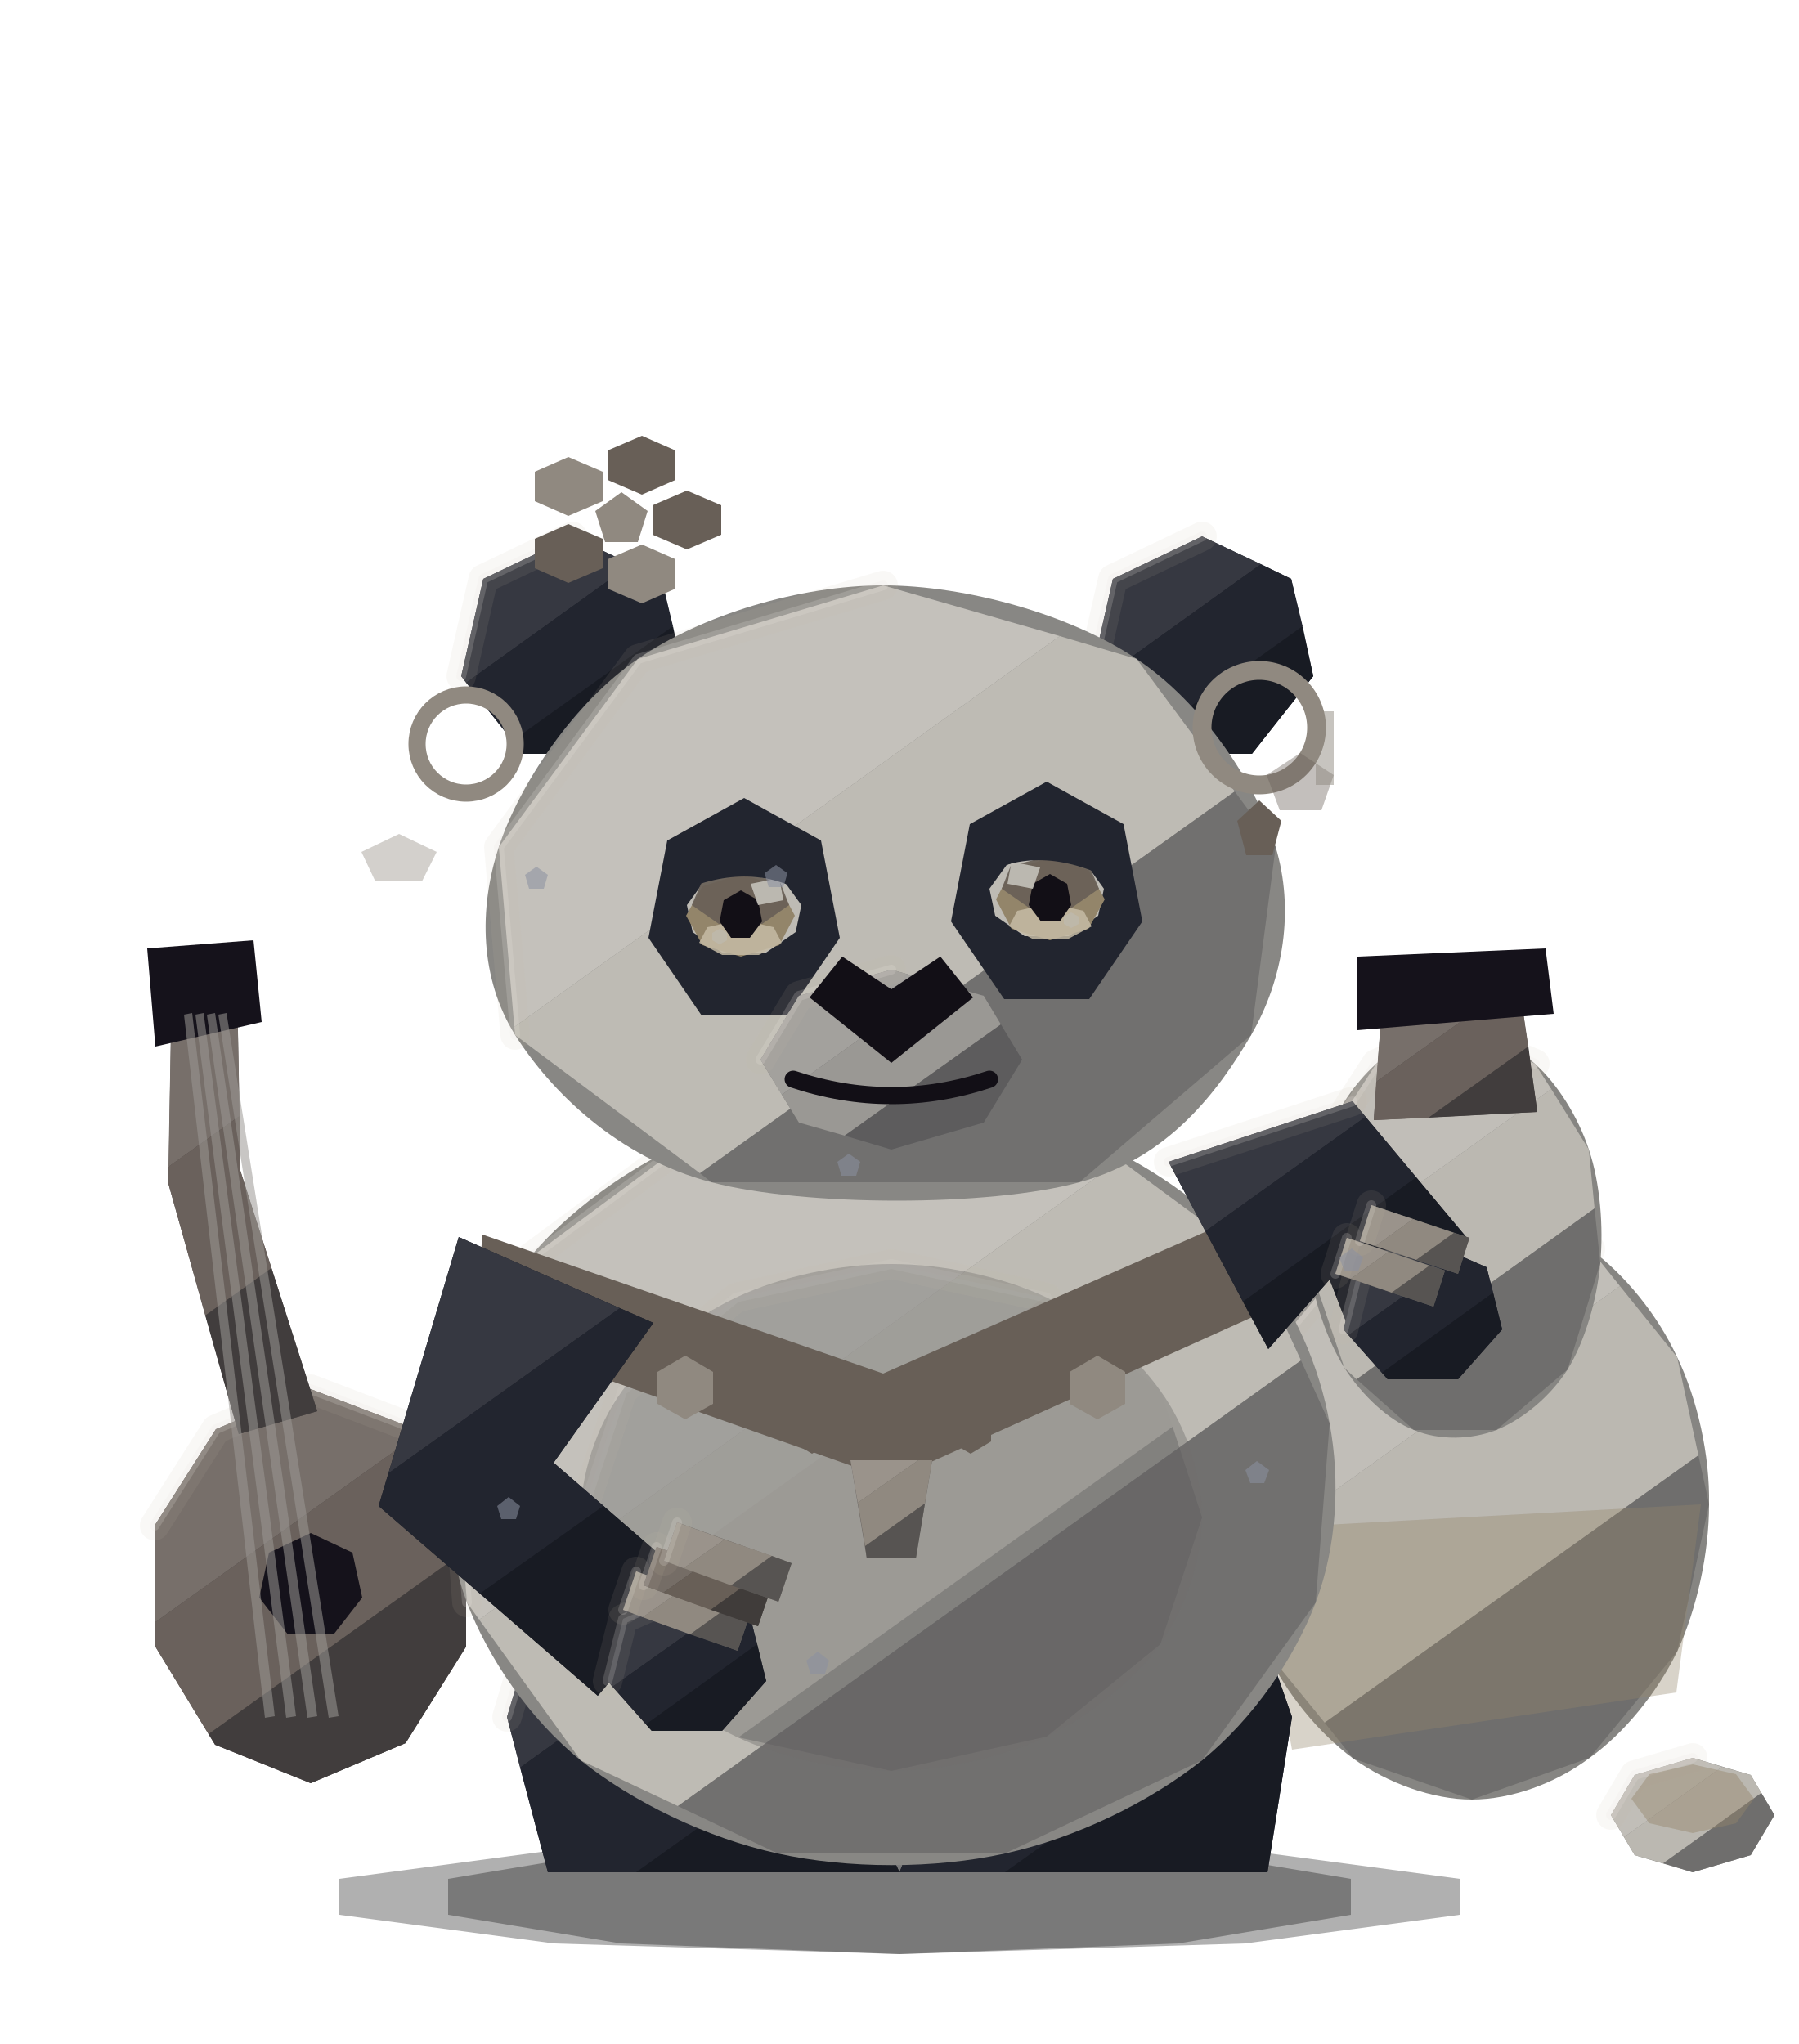
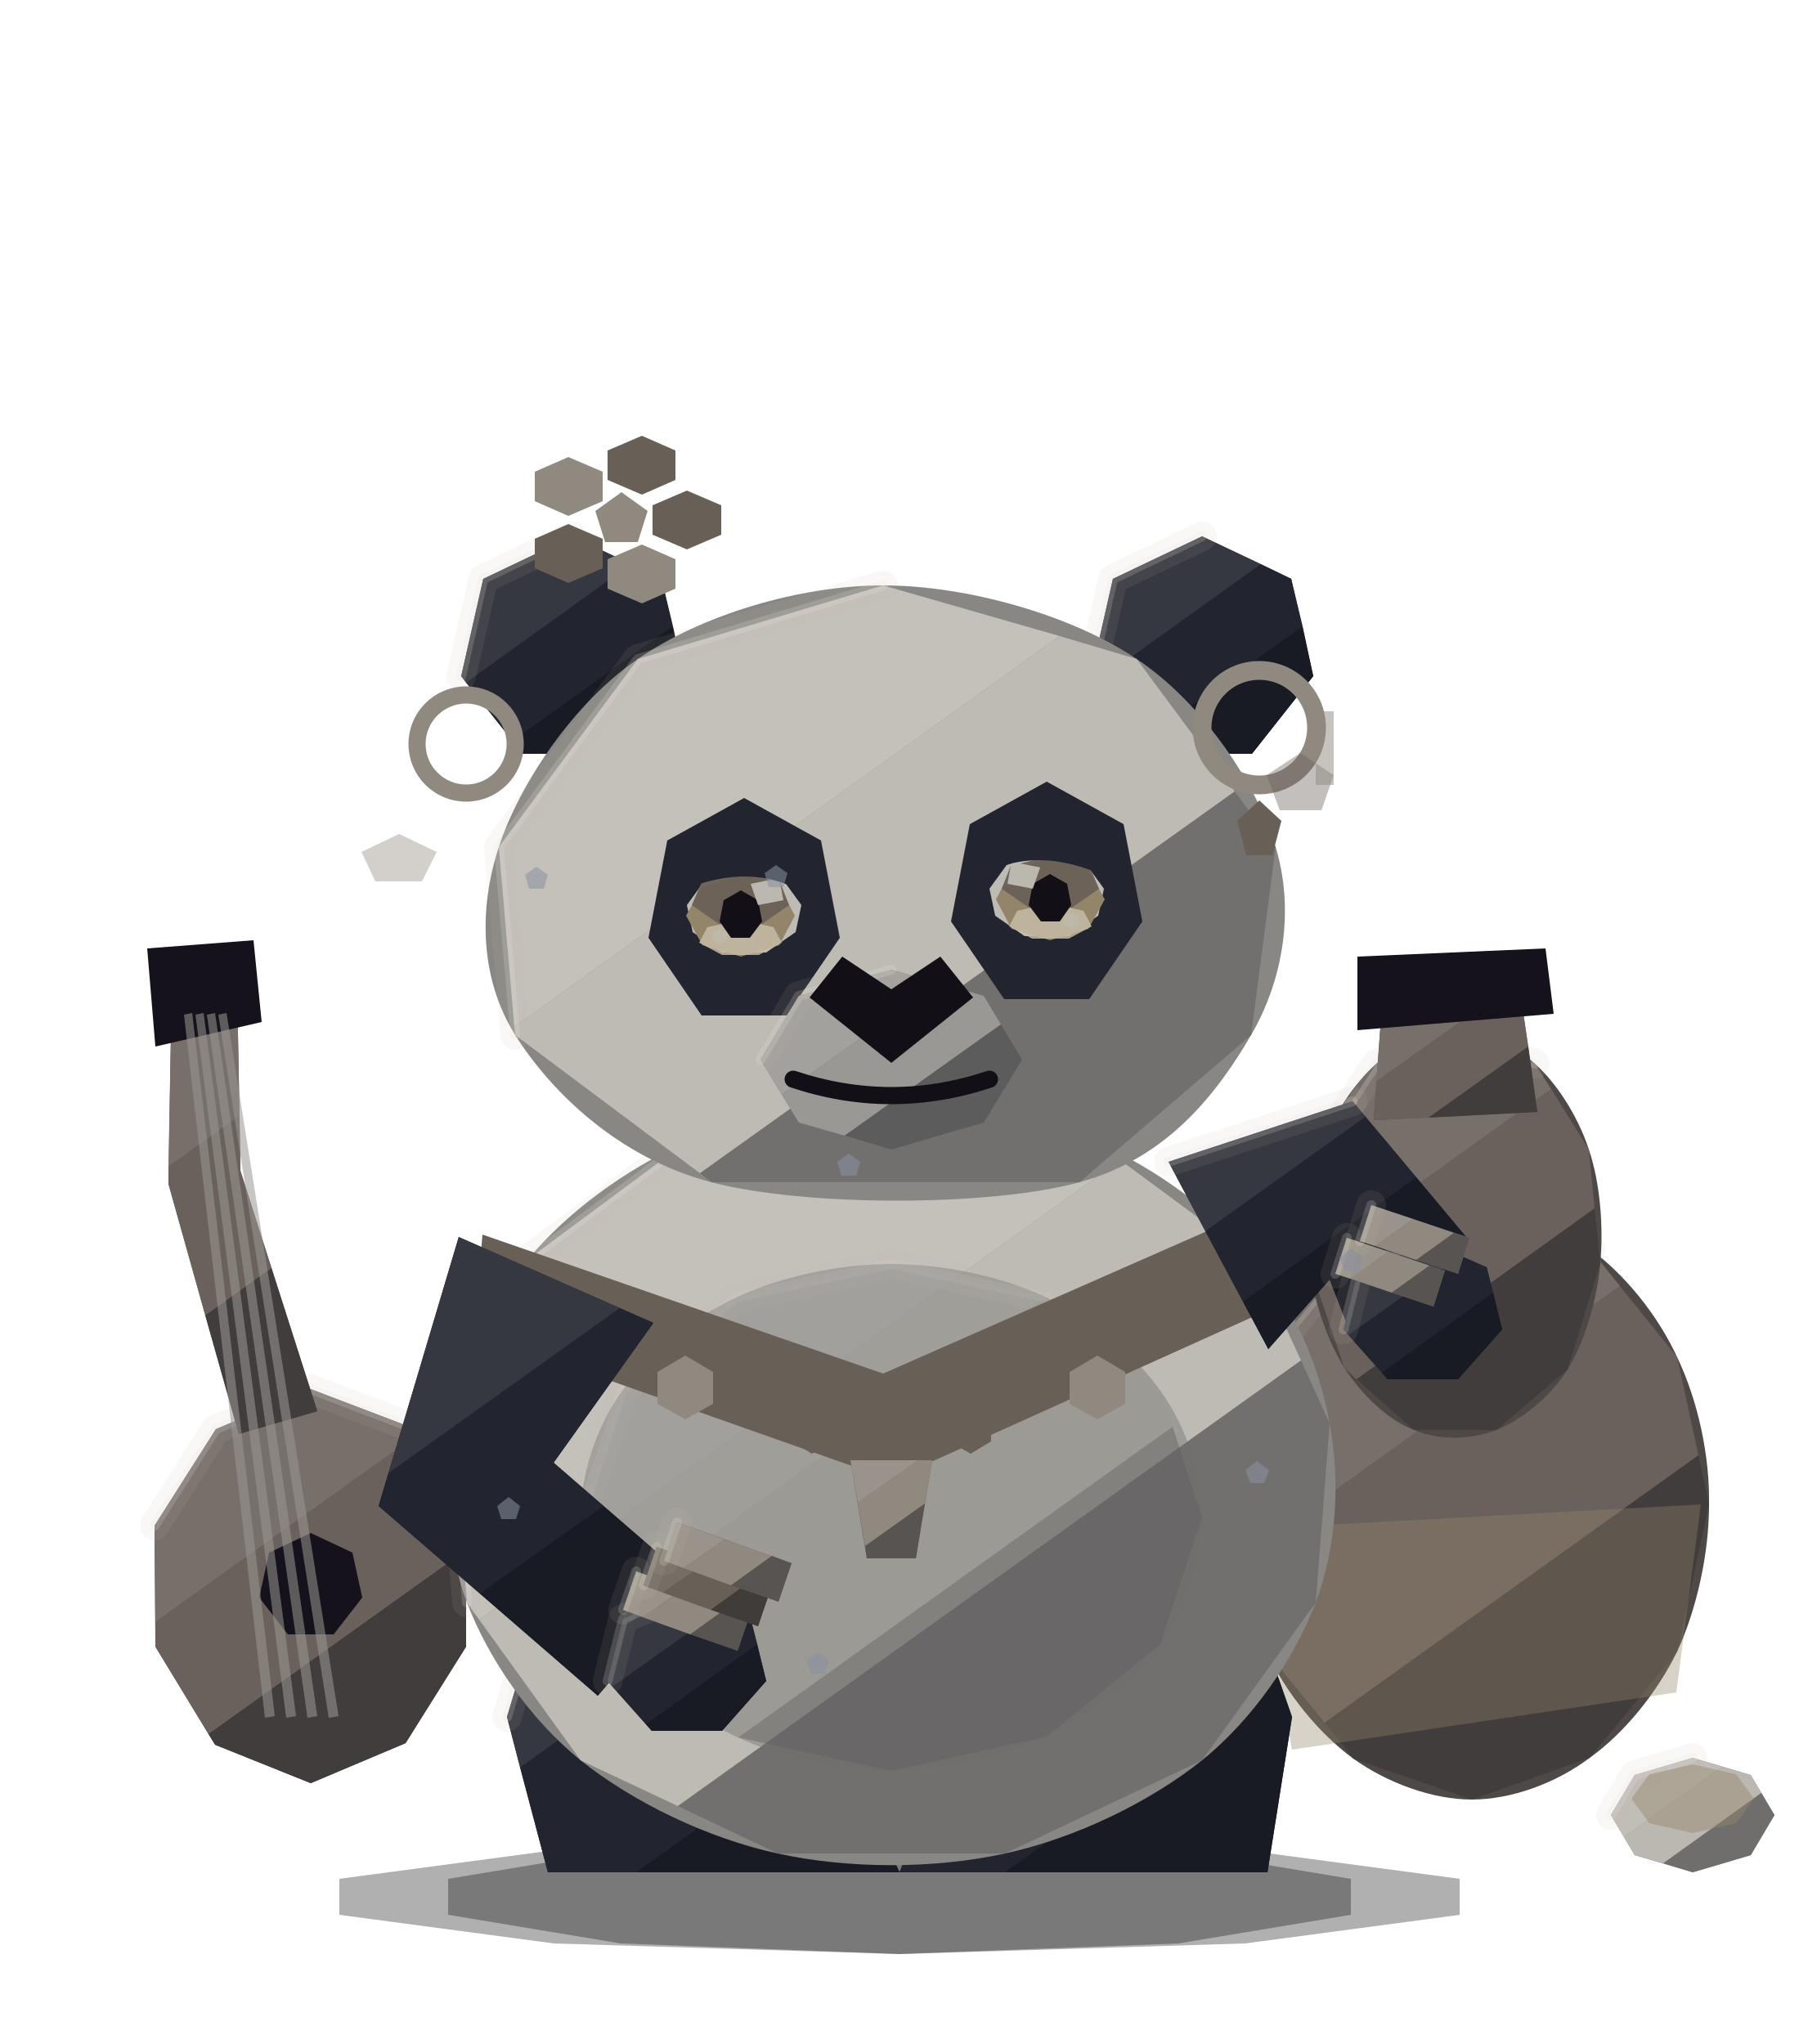
<svg xmlns="http://www.w3.org/2000/svg" viewBox="0 0 220 250" width="220" height="250" preserveAspectRatio="xMidYMid meet" role="img" aria-labelledby="title-faceted-panda-slipping-hi desc-faceted-panda-slipping-hi" data-creature="panda" data-surface="faceted" data-state="slipping" data-tier="1" data-detail="hi">
  <g id="ffpandaexport-faceted-panda-slipping-hi-back" data-creature="panda" data-group="back" data-surface="faceted">
    <path d="M110.0,225.0 L144.1,226.3 L165.2,229.8 L165.2,234.2 L144.1,237.7 L110.0,239.0 L75.9,237.7 L54.8,234.2 L54.8,229.8 L75.9,226.3 Z" fill="rgba(0,0,0,0.31)" opacity="1" />
    <path d="M38.0,169.9 L49.8,174.4 L57.0,186.6 L57.0,201.4 L49.6,213.2 L38.0,218.1 L26.3,213.4 L19.0,201.4 L18.9,186.6 L26.4,174.8 Z" fill="#4e4846" opacity="1" />
    <path d="M38.0,169.9 L49.8,174.4 L50.6,175.8 L19.0,198.4 L18.9,186.6 L26.4,174.8 Z" fill="#776f6a" opacity="1" />
    <path d="M50.6,175.8 L57.0,186.6 L57.0,189.6 L25.5,212.1 L19.0,201.4 L19.0,198.4 Z" fill="#6a615c" opacity="1" />
    <path d="M57.0,189.6 L57.0,201.4 L49.6,213.2 L38.0,218.1 L26.3,213.4 L25.5,212.1 Z" fill="#413d3d" opacity="1" />
    <path d="M18.9,186.6 L26.4,174.8 L38.0,169.9 L49.8,174.4" fill="none" stroke="#c6bba5" stroke-width="3.6" stroke-linecap="round" stroke-linejoin="round" opacity="0.10" />
    <path d="M18.9,186.6 L26.4,174.8 L38.0,169.9 L49.8,174.4" fill="none" stroke="#ebe7e0" stroke-width="1.2" stroke-linecap="round" stroke-linejoin="round" opacity="0.19" />
    <path d="M38.0,187.5 L43.1,189.9 L44.3,195.4 L40.8,199.9 L35.2,199.9 L31.7,195.4 L32.9,189.9 Z" fill="#15121B" opacity="1" />
    <path d="M38.8,172.6 L29.4,143.2 L29.0,121.0 L21.0,121.0 L20.6,144.8 L29.2,175.4 Z" fill="#4e4846" opacity="1" />
    <path d="M29.3,136.5 L29.0,121.0 L21.0,121.0 L20.6,142.7 Z" fill="#776f6a" opacity="1" />
    <path d="M33.2,155.1 L29.4,143.2 L29.3,136.5 L20.6,142.7 L20.6,144.8 L25.1,160.9 Z" fill="#6a615c" opacity="1" />
    <path d="M38.8,172.6 L33.2,155.1 L25.1,160.9 L29.2,175.4 Z" fill="#413d3d" opacity="1" />
    <path d="M29.0,121.0 L21.0,121.0" fill="none" stroke="#c6bba5" stroke-width="3.6" stroke-linecap="round" stroke-linejoin="round" opacity="0.10" />
    <path d="M29.0,121.0 L21.0,121.0" fill="none" stroke="#ebe7e0" stroke-width="1.2" stroke-linecap="round" stroke-linejoin="round" opacity="0.19" />
    <path d="M18.0,116.0 L31.0,115.0 L32.0,125.0 L19.0,128.0 Z" fill="#15121B" opacity="1" />
    <path d="M33.6,209.9 L23.5,123.9 L22.5,124.1 L32.4,210.1 Z" fill="#9a9894" opacity="0.55" />
    <path d="M36.2,209.9 L24.9,123.9 L23.9,124.1 L35.0,210.1 Z" fill="#9a9894" opacity="0.55" />
    <path d="M38.8,209.9 L26.3,123.9 L25.3,124.1 L37.6,210.1 Z" fill="#9a9894" opacity="0.55" />
    <path d="M41.4,209.9 L27.7,123.9 L26.7,124.1 L40.2,210.1 Z" fill="#9a9894" opacity="0.55" />
    <path d="M110.0,225.0 L152.3,226.3 L178.5,229.8 L178.5,234.2 L152.3,237.7 L110.0,239.0 L67.7,237.7 L41.5,234.2 L41.5,229.8 L67.7,226.3 Z" fill="rgba(0,0,0,0.31)" opacity="1" />
  </g>
  <g id="ffpandaexport-faceted-panda-slipping-hi-lower" data-creature="panda" data-group="lower" data-surface="faceted">
-     <path d="M180.0,147.8 C184.8,147.7 190.3,149.8 194.5,152.8 C198.7,155.9 202.7,160.8 205.1,166.0 C207.6,171.2 209.1,178.0 209.0,184.0 C209.0,190.0 207.5,196.8 205.1,202.0 C202.6,207.1 198.6,212.0 194.4,215.0 C190.3,218.1 184.8,220.1 180.0,220.1 C175.2,220.1 169.7,218.1 165.5,215.1 C161.4,212.1 157.3,207.2 154.9,202.0 C152.5,196.8 151.2,190.0 151.2,184.0 C151.2,178.0 152.5,171.2 154.9,166.0 C157.3,160.9 161.4,156.1 165.6,153.1 C169.8,150.1 175.2,147.8 180.0,147.8 Z" fill="#868582" opacity="1" />
-     <path d="M180.0,147.8 L194.5,152.8 L198.1,157.3 L152.4,190.1 L151.2,184.0 L154.9,166.0 L165.6,153.1 Z" fill="#c1beb8" opacity="1" />
-     <path d="M198.1,157.3 L205.1,166.0 L207.7,178.0 L162.0,210.7 L154.9,202.0 L152.4,190.1 Z" fill="#bbb8b1" opacity="1" />
-     <path d="M207.7,178.0 L209.0,184.0 L205.1,202.0 L194.4,215.0 L180.0,220.1 L165.5,215.1 L162.0,210.7 Z" fill="#6f6e6d" opacity="1" />
+     <path d="M180.0,147.8 C184.8,147.7 190.3,149.8 194.5,152.8 C198.7,155.9 202.7,160.8 205.1,166.0 C207.6,171.2 209.1,178.0 209.0,184.0 C209.0,190.0 207.5,196.8 205.1,202.0 C202.6,207.1 198.6,212.0 194.4,215.0 C190.3,218.1 184.8,220.1 180.0,220.1 C175.2,220.1 169.7,218.1 165.5,215.1 C161.4,212.1 157.3,207.2 154.9,202.0 C152.5,196.8 151.2,190.0 151.2,184.0 C151.2,178.0 152.5,171.2 154.9,166.0 C157.3,160.9 161.4,156.1 165.6,153.1 C169.8,150.1 175.2,147.8 180.0,147.8 Z" fill="#4e4846" opacity="1" />
+     <path d="M180.0,147.8 L194.5,152.8 L198.1,157.3 L152.4,190.1 L151.2,184.0 L154.9,166.0 L165.6,153.1 Z" fill="#776f6a" opacity="1" />
+     <path d="M198.1,157.3 L205.1,166.0 L207.7,178.0 L162.0,210.7 L154.9,202.0 L152.4,190.1 Z" fill="#6a615c" opacity="1" />
+     <path d="M207.7,178.0 L209.0,184.0 L205.1,202.0 L194.4,215.0 L180.0,220.1 L165.5,215.1 L162.0,210.7 Z" fill="#413d3d" opacity="1" />
    <path d="M151.2,184.0 L154.9,166.0 L165.6,153.1 L180.0,147.8 L194.5,152.8" fill="none" stroke="#c6bba5" stroke-width="3.6" stroke-linecap="round" stroke-linejoin="round" opacity="0.10" />
    <path d="M151.2,184.0 L154.9,166.0 L165.6,153.1 L180.0,147.8 L194.5,152.8" fill="none" stroke="#ebe7e0" stroke-width="1.2" stroke-linecap="round" stroke-linejoin="round" opacity="0.19" />
-     <path d="M178.0,126.0 C181.2,126.0 185.0,127.6 187.7,130.1 C190.4,132.5 193.0,136.6 194.3,140.6 C195.7,144.7 196.1,150.1 195.7,154.5 C195.3,159.0 193.8,164.1 191.7,167.5 C189.6,170.8 186.2,173.6 183.0,174.9 C179.9,176.1 176.0,176.2 172.9,174.9 C169.8,173.7 166.6,170.7 164.4,167.3 C162.3,163.9 160.6,159.0 160.1,154.6 C159.6,150.1 160.2,144.6 161.5,140.6 C162.9,136.5 165.6,132.5 168.3,130.1 C171.1,127.6 174.8,126.0 178.0,126.0 Z" fill="#868582" opacity="1" />
-     <path d="M178.0,126.0 L187.7,130.1 L189.7,133.2 L160.1,154.4 L161.5,140.6 L168.3,130.1 Z" fill="#c1beb8" opacity="1" />
-     <path d="M189.7,133.2 L194.3,140.6 L195.0,147.8 L165.9,168.7 L164.4,167.3 L160.1,154.6 L160.1,154.4 Z" fill="#bbb8b1" opacity="1" />
-     <path d="M195.0,147.8 L195.7,154.5 L191.7,167.5 L183.0,174.9 L172.9,174.9 L165.9,168.7 Z" fill="#6f6e6d" opacity="1" />
+     <path d="M178.0,126.0 C181.2,126.0 185.0,127.6 187.7,130.1 C190.4,132.5 193.0,136.6 194.3,140.6 C195.7,144.7 196.1,150.1 195.7,154.5 C195.3,159.0 193.8,164.1 191.7,167.5 C189.6,170.8 186.2,173.6 183.0,174.9 C179.9,176.1 176.0,176.2 172.9,174.9 C169.8,173.7 166.6,170.7 164.4,167.3 C162.3,163.9 160.6,159.0 160.1,154.6 C159.6,150.1 160.2,144.6 161.5,140.6 C162.9,136.5 165.6,132.5 168.3,130.1 C171.1,127.6 174.8,126.0 178.0,126.0 Z" fill="#4e4846" opacity="1" />
+     <path d="M178.0,126.0 L187.7,130.1 L189.7,133.2 L160.1,154.4 L161.5,140.6 L168.3,130.1 Z" fill="#776f6a" opacity="1" />
+     <path d="M189.7,133.2 L194.3,140.6 L195.0,147.8 L165.9,168.7 L164.4,167.3 L160.1,154.6 L160.1,154.4 Z" fill="#6a615c" opacity="1" />
+     <path d="M195.0,147.8 L195.7,154.5 L191.7,167.5 L183.0,174.9 L172.9,174.9 L165.9,168.7 Z" fill="#413d3d" opacity="1" />
    <path d="M160.1,154.6 L161.5,140.6 L168.3,130.1 L178.0,126.0 L187.7,130.1" fill="none" stroke="#c6bba5" stroke-width="3.6" stroke-linecap="round" stroke-linejoin="round" opacity="0.10" />
    <path d="M160.1,154.6 L161.5,140.6 L168.3,130.1 L178.0,126.0 L187.7,130.1" fill="none" stroke="#ebe7e0" stroke-width="1.2" stroke-linecap="round" stroke-linejoin="round" opacity="0.19" />
    <path d="M169.0,123.0 L186.0,122.0 L188.0,136.0 L168.0,137.0 Z" fill="#4e4846" opacity="1" />
    <path d="M169.0,123.0 L182.5,122.2 L168.3,132.3 Z" fill="#776f6a" opacity="1" />
    <path d="M182.5,122.2 L186.0,122.0 L186.9,128.0 L174.7,136.7 L168.0,137.0 L168.3,132.3 Z" fill="#6a615c" opacity="1" />
    <path d="M186.9,128.0 L188.0,136.0 L174.7,136.7 Z" fill="#413d3d" opacity="1" />
    <path d="M166.0,117.0 L189.0,116.0 L190.0,124.0 L166.0,126.0 Z" fill="#15121B" opacity="1" />
    <path d="M162.4,143.1 L146.0,157.0 L144.1,180.8 L147.9,181.2 L150.0,159.0 L165.6,146.9 Z" fill="#685f57" opacity="1" />
    <path d="M153.0,187.0 L208.0,184.0 L205.0,207.0 L158.0,214.0 Z" fill="#93856a" opacity="0.36" />
    <path d="M207.0,215.0 L214.1,217.1 L217.0,222.0 L214.1,226.9 L207.0,229.0 L199.9,226.9 L197.0,222.0 L199.9,217.1 Z" fill="#868582" opacity="1" />
    <path d="M207.0,215.0 L210.6,216.1 L198.6,224.7 L197.0,222.0 L199.9,217.1 Z" fill="#c1beb8" opacity="1" />
    <path d="M210.6,216.1 L214.1,217.1 L215.4,219.3 L203.4,227.9 L199.9,226.9 L198.6,224.7 Z" fill="#bbb8b1" opacity="1" />
    <path d="M215.4,219.3 L217.0,222.0 L214.1,226.9 L207.0,229.0 L203.4,227.9 Z" fill="#6f6e6d" opacity="1" />
    <path d="M197.0,222.0 L199.9,217.1 L207.0,215.0" fill="none" stroke="#c6bba5" stroke-width="3.6" stroke-linecap="round" stroke-linejoin="round" opacity="0.10" />
    <path d="M197.0,222.0 L199.9,217.1 L207.0,215.0" fill="none" stroke="#ebe7e0" stroke-width="1.2" stroke-linecap="round" stroke-linejoin="round" opacity="0.19" />
    <path d="M207.0,215.8 L212.3,217.0 L214.5,220.0 L212.3,223.0 L207.0,224.2 L201.7,223.0 L199.5,220.0 L201.7,217.0 Z" fill="#93856a" opacity="0.44" />
    <path d="M68.0,190.0 L101.0,188.0 L103.0,214.0 L110.0,229.0 L67.0,229.0 L62.0,210.0 Z" fill="#1b1e27" opacity="1" />
    <path d="M68.0,190.0 L101.0,188.0 L101.1,189.3 L63.6,216.2 L62.0,210.0 Z" fill="#363841" opacity="1" />
    <path d="M101.1,189.3 L102.8,211.1 L77.8,229.0 L67.0,229.0 L63.6,216.2 Z" fill="#22252f" opacity="1" />
    <path d="M102.8,211.1 L103.0,214.0 L110.0,229.0 L77.8,229.0 Z" fill="#181b23" opacity="1" />
    <path d="M62.0,210.0 L68.0,190.0 L101.0,188.0" fill="none" stroke="#c6bba5" stroke-width="3.6" stroke-linecap="round" stroke-linejoin="round" opacity="0.10" />
    <path d="M62.0,210.0 L68.0,190.0 L101.0,188.0" fill="none" stroke="#ebe7e0" stroke-width="1.2" stroke-linecap="round" stroke-linejoin="round" opacity="0.19" />
    <path d="M116.0,188.0 L151.0,190.0 L158.0,210.0 L155.0,229.0 L110.0,229.0 L116.0,214.0 Z" fill="#1b1e27" opacity="1" />
    <path d="M116.0,188.0 L145.7,189.7 L116.0,211.0 Z" fill="#363841" opacity="1" />
    <path d="M145.7,189.7 L151.0,190.0 L156.3,205.1 L122.9,229.0 L110.0,229.0 L116.0,214.0 L116.0,211.0 Z" fill="#22252f" opacity="1" />
    <path d="M156.3,205.1 L158.0,210.0 L155.0,229.0 L155.0,229.0 L122.9,229.0 Z" fill="#181b23" opacity="1" />
  </g>
  <g id="ffpandaexport-faceted-panda-slipping-hi-body" data-creature="panda" data-group="body" data-surface="faceted">
    <path d="M109.0,134.6 C117.4,134.6 126.7,136.5 134.1,139.7 C141.5,143.0 148.7,148.3 153.4,154.0 C158.2,159.7 161.4,167.2 162.6,174.1 C163.9,181.1 163.5,189.1 160.9,196.0 C158.3,202.8 153.3,210.2 147.0,215.3 C140.6,220.4 131.6,224.8 122.9,226.7 C114.3,228.6 103.7,228.6 95.1,226.7 C86.4,224.8 77.4,220.4 71.0,215.3 C64.7,210.2 59.7,202.8 57.1,196.0 C54.5,189.1 54.1,181.1 55.4,174.1 C56.6,167.2 59.8,159.7 64.6,154.0 C69.3,148.3 76.5,143.0 83.9,139.7 C91.3,136.5 100.6,134.6 109.0,134.6 Z" fill="#888784" opacity="1" />
    <path d="M109.0,134.6 L134.1,139.7 L137.0,141.9 L58.6,198.1 L57.1,196.0 L55.4,174.1 L64.6,154.0 L83.9,139.7 Z" fill="#c4c1bb" opacity="1" />
    <path d="M137.0,141.9 L153.4,154.0 L159.1,166.4 L82.9,220.9 L71.0,215.3 L58.6,198.1 Z" fill="#bebbb4" opacity="1" />
    <path d="M159.1,166.4 L162.6,174.1 L160.9,196.0 L147.0,215.3 L147.0,215.3 L122.9,226.7 L95.1,226.7 L82.9,220.9 Z" fill="#71706f" opacity="1" />
    <path d="M57.1,196.0 L55.4,174.1 L64.6,154.0 L83.9,139.7 L109.0,134.6 L134.1,139.7" fill="none" stroke="#c6bba5" stroke-width="3.6" stroke-linecap="round" stroke-linejoin="round" opacity="0.10" />
    <path d="M57.1,196.0 L55.4,174.1 L64.6,154.0 L83.9,139.7 L109.0,134.6 L134.1,139.7" fill="none" stroke="#ebe7e0" stroke-width="1.2" stroke-linecap="round" stroke-linejoin="round" opacity="0.19" />
    <path d="M109.0,154.6 C115.3,154.6 122.5,156.1 128.0,158.7 C133.5,161.3 138.7,165.6 141.9,170.1 C145.1,174.5 147.0,180.4 147.0,185.6 C147.0,190.7 145.1,196.6 141.9,201.1 C138.7,205.5 133.5,209.8 128.0,212.4 C122.5,215.0 115.3,216.6 109.0,216.6 C102.7,216.6 95.5,215.0 90.0,212.4 C84.5,209.8 79.3,205.5 76.1,201.1 C72.9,196.6 71.0,190.7 71.0,185.6 C71.0,180.4 72.9,174.5 76.1,170.1 C79.3,165.6 84.5,161.3 90.0,158.7 C95.5,156.1 102.7,154.6 109.0,154.6 Z" fill="#6f6e6e" opacity="0.42" />
    <path d="M109.0,154.6 L127.7,158.7 L74.6,196.7 L71.0,185.6 L76.1,170.1 L90.0,158.7 Z" fill="#a3a19d" opacity="0.42" />
    <path d="M127.7,158.7 L128.0,158.7 L141.9,170.1 L143.4,174.5 L90.3,212.5 L90.0,212.4 L76.1,201.1 L74.6,196.7 Z" fill="#9a9894" opacity="0.42" />
    <path d="M143.4,174.5 L147.0,185.6 L141.9,201.1 L128.0,212.4 L109.0,216.6 L90.3,212.5 Z" fill="#5d5c5d" opacity="0.42" />
    <path d="M71.0,185.6 L76.1,170.1 L90.0,158.7 L109.0,154.6 L128.0,158.7" fill="none" stroke="#c6bba5" stroke-width="3.6" stroke-linecap="round" stroke-linejoin="round" opacity="0.10" />
    <path d="M71.0,185.6 L76.1,170.1 L90.0,158.7 L109.0,154.6 L128.0,158.7" fill="none" stroke="#ebe7e0" stroke-width="1.2" stroke-linecap="round" stroke-linejoin="round" opacity="0.08" />
    <path d="M59,151 L108,168 L158,146 L160,158 L109,181 L58,163 Z" fill="#685f57" />
    <path d="M56.1,151.3 L46.3,184.2 L73.1,207.4 L84.9,193.8 L67.7,178.9 L79.9,161.8 Z" fill="#1b1e27" opacity="1" />
    <path d="M56.1,151.3 L47.5,180.2 L75.8,160.0 Z" fill="#363841" opacity="1" />
    <path d="M47.5,180.2 L46.3,184.2 L58.7,194.9 L73.8,184.2 L67.7,178.9 L79.9,161.8 L75.8,160.0 Z" fill="#22252f" opacity="1" />
    <path d="M58.7,194.9 L73.1,207.4 L84.9,193.8 L73.8,184.2 Z" fill="#181b23" opacity="1" />
    <path d="M84.0,194.6 L91.8,198.0 L93.7,205.6 L88.3,211.7 L79.7,211.7 L74.3,205.6 L76.2,198.0 Z" fill="#1b1e27" opacity="1" />
    <path d="M84.0,194.6 L88.6,196.6 L74.9,206.3 L74.3,205.6 L76.2,198.0 Z" fill="#363841" opacity="1" />
    <path d="M88.6,196.6 L91.8,198.0 L92.6,201.1 L79.0,210.9 L74.9,206.3 Z" fill="#22252f" opacity="1" />
    <path d="M92.6,201.1 L93.7,205.6 L88.3,211.7 L79.7,211.7 L79.0,210.9 Z" fill="#181b23" opacity="1" />
    <path d="M74.3,205.6 L76.2,198.0 L84.0,194.6" fill="none" stroke="#c6bba5" stroke-width="3.6" stroke-linecap="round" stroke-linejoin="round" opacity="0.10" />
    <path d="M74.3,205.6 L76.2,198.0 L84.0,194.6" fill="none" stroke="#ebe7e0" stroke-width="1.2" stroke-linecap="round" stroke-linejoin="round" opacity="0.19" />
    <path d="M155.1,165.0 L162.6,156.5 L164.7,161.9 L179.3,151.3 L165.4,134.7 L142.9,142.1 Z" fill="#1b1e27" opacity="1" />
    <path d="M167.0,136.6 L165.4,134.7 L142.9,142.1 L147.4,150.6 Z" fill="#363841" opacity="1" />
    <path d="M173.2,144.0 L167.0,136.6 L147.4,150.6 L152.0,159.2 Z" fill="#22252f" opacity="1" />
    <path d="M155.1,165.0 L162.6,156.5 L164.7,161.9 L179.3,151.3 L173.2,144.0 L152.0,159.2 Z" fill="#181b23" opacity="1" />
    <path d="M165.4,134.7 L142.9,142.1" fill="none" stroke="#c6bba5" stroke-width="3.6" stroke-linecap="round" stroke-linejoin="round" opacity="0.10" />
    <path d="M165.4,134.7 L142.9,142.1" fill="none" stroke="#ebe7e0" stroke-width="1.2" stroke-linecap="round" stroke-linejoin="round" opacity="0.19" />
    <path d="M174.0,151.6 L181.8,155.0 L183.7,162.6 L178.3,168.7 L169.7,168.7 L164.3,162.6 L166.2,155.0 Z" fill="#1b1e27" opacity="1" />
    <path d="M174.0,151.6 L178.6,153.6 L164.9,163.3 L164.3,162.6 L166.2,155.0 Z" fill="#363841" opacity="1" />
    <path d="M178.6,153.6 L181.8,155.0 L182.6,158.1 L169.0,167.9 L164.9,163.3 Z" fill="#22252f" opacity="1" />
    <path d="M182.6,158.1 L183.7,162.6 L178.3,168.7 L169.7,168.7 L169.0,167.9 Z" fill="#181b23" opacity="1" />
    <path d="M164.3,162.6 L166.2,155.0 L174.0,151.6" fill="none" stroke="#c6bba5" stroke-width="3.6" stroke-linecap="round" stroke-linejoin="round" opacity="0.10" />
    <path d="M164.3,162.6 L166.2,155.0 L174.0,151.6" fill="none" stroke="#ebe7e0" stroke-width="1.2" stroke-linecap="round" stroke-linejoin="round" opacity="0.19" />
    <path d="M76.2,196.9 L90.2,201.9 L91.8,197.2 L77.8,192.2 Z" fill="#686460" opacity="1" />
    <path d="M76.2,196.9 L78.6,197.8 L83.6,194.3 L77.8,192.2 Z" fill="#9a938b" opacity="1" />
    <path d="M78.6,197.8 L84.4,199.9 L89.4,196.3 L83.6,194.3 Z" fill="#908980" opacity="1" />
    <path d="M84.4,199.9 L90.2,201.9 L91.8,197.2 L89.4,196.3 Z" fill="#575452" opacity="1" />
    <path d="M77.8,192.2 L76.2,196.9" fill="none" stroke="#c6bba5" stroke-width="3.6" stroke-linecap="round" stroke-linejoin="round" opacity="0.10" />
    <path d="M77.8,192.2 L76.2,196.9" fill="none" stroke="#ebe7e0" stroke-width="1.2" stroke-linecap="round" stroke-linejoin="round" opacity="0.19" />
    <path d="M78.7,193.9 L92.7,198.9 L94.3,194.2 L80.3,189.2 Z" fill="#4c4643" opacity="1" />
    <path d="M78.7,193.9 L81.1,194.8 L86.1,191.3 L80.3,189.2 Z" fill="#756d66" opacity="1" />
    <path d="M81.1,194.8 L86.9,196.9 L91.9,193.3 L86.1,191.3 Z" fill="#685f57" opacity="1" />
    <path d="M86.9,196.9 L92.7,198.9 L94.3,194.2 L91.9,193.3 Z" fill="#403c3a" opacity="1" />
    <path d="M80.3,189.2 L78.7,193.9" fill="none" stroke="#c6bba5" stroke-width="3.6" stroke-linecap="round" stroke-linejoin="round" opacity="0.10" />
    <path d="M80.3,189.2 L78.7,193.9" fill="none" stroke="#ebe7e0" stroke-width="1.2" stroke-linecap="round" stroke-linejoin="round" opacity="0.19" />
    <path d="M81.2,190.9 L95.2,195.9 L96.8,191.2 L82.8,186.2 Z" fill="#686460" opacity="1" />
    <path d="M81.2,190.9 L83.6,191.8 L88.6,188.3 L82.8,186.2 Z" fill="#9a938b" opacity="1" />
    <path d="M83.6,191.8 L89.4,193.9 L94.4,190.3 L88.6,188.3 Z" fill="#908980" opacity="1" />
    <path d="M89.4,193.9 L95.2,195.9 L96.8,191.2 L94.4,190.3 Z" fill="#575452" opacity="1" />
    <path d="M82.8,186.2 L81.2,190.9" fill="none" stroke="#c6bba5" stroke-width="3.6" stroke-linecap="round" stroke-linejoin="round" opacity="0.10" />
    <path d="M82.8,186.2 L81.2,190.9" fill="none" stroke="#ebe7e0" stroke-width="1.2" stroke-linecap="round" stroke-linejoin="round" opacity="0.19" />
    <path d="M163.3,155.8 L175.3,159.8 L176.7,155.4 L164.7,151.4 Z" fill="#686460" opacity="1" />
    <path d="M163.3,155.8 L165.2,156.4 L169.8,153.1 L164.7,151.4 Z" fill="#9a938b" opacity="1" />
    <path d="M165.2,156.4 L170.2,158.1 L174.8,154.8 L169.8,153.1 Z" fill="#908980" opacity="1" />
    <path d="M170.2,158.1 L175.3,159.8 L176.7,155.4 L174.8,154.8 Z" fill="#575452" opacity="1" />
    <path d="M164.7,151.4 L163.3,155.8" fill="none" stroke="#c6bba5" stroke-width="3.6" stroke-linecap="round" stroke-linejoin="round" opacity="0.10" />
    <path d="M164.7,151.4 L163.3,155.8" fill="none" stroke="#ebe7e0" stroke-width="1.2" stroke-linecap="round" stroke-linejoin="round" opacity="0.19" />
    <path d="M166.3,151.8 L178.3,155.8 L179.7,151.4 L167.7,147.4 Z" fill="#686460" opacity="1" />
    <path d="M166.3,151.8 L168.2,152.4 L172.8,149.1 L167.7,147.4 Z" fill="#9a938b" opacity="1" />
    <path d="M168.2,152.4 L173.2,154.1 L177.8,150.8 L172.8,149.1 Z" fill="#908980" opacity="1" />
    <path d="M173.2,154.1 L178.3,155.8 L179.7,151.4 L177.8,150.8 Z" fill="#575452" opacity="1" />
    <path d="M167.7,147.4 L166.3,151.8" fill="none" stroke="#c6bba5" stroke-width="3.6" stroke-linecap="round" stroke-linejoin="round" opacity="0.10" />
    <path d="M167.7,147.4 L166.3,151.8" fill="none" stroke="#ebe7e0" stroke-width="1.2" stroke-linecap="round" stroke-linejoin="round" opacity="0.19" />
    <path d="M83.8,165.8 L87.2,167.8 L87.2,171.7 L83.8,173.6 L80.4,171.7 L80.4,167.8 Z" fill="#908980" opacity="1" />
    <path d="M99.3,172.0 L101.9,173.4 L101.9,176.3 L99.3,177.8 L96.8,176.3 L96.8,173.4 Z" fill="#685f57" opacity="1" />
    <path d="M118.7,172.0 L121.2,173.4 L121.2,176.3 L118.7,177.8 L116.1,176.3 L116.1,173.4 Z" fill="#685f57" opacity="1" />
    <path d="M134.2,165.8 L137.6,167.8 L137.6,171.7 L134.2,173.6 L130.8,171.7 L130.8,167.8 Z" fill="#908980" opacity="1" />
    <path d="M104.0,178.6 L114.0,178.6 L112.0,190.6 L106.0,190.6 Z" fill="#686460" opacity="1" />
    <path d="M104.0,178.6 L112.3,178.6 L104.9,183.8 Z" fill="#9a938b" opacity="1" />
    <path d="M112.3,178.6 L114.0,178.6 L113.1,183.9 L105.8,189.1 L104.9,183.8 Z" fill="#908980" opacity="1" />
    <path d="M113.1,183.9 L112.0,190.6 L106.0,190.6 L105.8,189.1 Z" fill="#575452" opacity="1" />
  </g>
  <g id="ffpandaexport-faceted-panda-slipping-hi-head" data-creature="panda" data-group="head" data-surface="faceted">
    <path d="M70.0,65.6 L80.9,70.8 L83.6,82.7 L76.1,92.2 L63.9,92.2 L56.4,82.7 L59.1,70.8 Z" fill="#1b1e27" opacity="1" />
    <path d="M70.0,65.6 L77.2,69.0 L57.0,83.5 L56.4,82.7 L59.1,70.8 Z" fill="#363841" opacity="1" />
    <path d="M77.2,69.0 L80.9,70.8 L82.3,76.6 L62.7,90.6 L57.0,83.5 Z" fill="#22252f" opacity="1" />
    <path d="M82.3,76.6 L83.6,82.7 L76.1,92.2 L63.9,92.2 L62.7,90.6 Z" fill="#181b23" opacity="1" />
    <path d="M56.4,82.7 L59.1,70.8 L70.0,65.6" fill="none" stroke="#c6bba5" stroke-width="3.6" stroke-linecap="round" stroke-linejoin="round" opacity="0.10" />
    <path d="M56.4,82.7 L59.1,70.8 L70.0,65.6" fill="none" stroke="#ebe7e0" stroke-width="1.2" stroke-linecap="round" stroke-linejoin="round" opacity="0.19" />
    <path d="M147.0,65.6 L157.9,70.8 L160.6,82.7 L153.1,92.2 L140.9,92.2 L133.4,82.7 L136.1,70.8 Z" fill="#1b1e27" opacity="1" />
    <path d="M147.0,65.6 L154.2,69.0 L134.0,83.5 L133.4,82.7 L136.1,70.8 Z" fill="#363841" opacity="1" />
    <path d="M154.2,69.0 L157.9,70.8 L159.3,76.6 L139.7,90.6 L134.0,83.5 Z" fill="#22252f" opacity="1" />
    <path d="M159.3,76.6 L160.6,82.7 L153.1,92.2 L140.9,92.2 L139.7,90.6 Z" fill="#181b23" opacity="1" />
    <path d="M133.4,82.7 L136.1,70.8 L147.0,65.6" fill="none" stroke="#c6bba5" stroke-width="3.6" stroke-linecap="round" stroke-linejoin="round" opacity="0.10" />
    <path d="M133.4,82.7 L136.1,70.8 L147.0,65.6" fill="none" stroke="#ebe7e0" stroke-width="1.2" stroke-linecap="round" stroke-linejoin="round" opacity="0.19" />
    <path d="M61.0,103.6 C63.5,95.9 70.2,85.9 78.0,80.6 C85.8,75.2 97.8,71.6 108.0,71.6 C118.2,71.6 131.0,75.2 139.0,80.6 C147.0,85.9 153.7,95.9 156.0,103.6 C158.3,111.2 157.0,119.7 153.0,126.6 C149.0,133.4 143.0,141.6 132.0,144.6 C121.0,147.6 98.5,147.6 87.0,144.6 C75.5,141.6 67.3,133.4 63.0,126.6 C58.7,119.7 58.5,111.2 61.0,103.6 Z" fill="#888784" opacity="1" />
    <path d="M61.0,103.6 L78.0,80.6 L108.0,71.6 L129.6,77.8 L62.9,125.6 Z" fill="#c4c1bb" opacity="1" />
    <path d="M129.6,77.8 L139.0,80.6 L151.0,96.8 L85.6,143.5 L63.0,126.6 L62.9,125.6 Z" fill="#bebbb4" opacity="1" />
    <path d="M151.0,96.8 L156.0,103.6 L153.0,126.6 L132.0,144.6 L87.0,144.6 L85.6,143.5 Z" fill="#71706f" opacity="1" />
    <path d="M63.0,126.6 L61.0,103.6 L78.0,80.6 L108.0,71.6" fill="none" stroke="#c6bba5" stroke-width="3.6" stroke-linecap="round" stroke-linejoin="round" opacity="0.10" />
    <path d="M63.0,126.6 L61.0,103.6 L78.0,80.6 L108.0,71.6" fill="none" stroke="#ebe7e0" stroke-width="1.2" stroke-linecap="round" stroke-linejoin="round" opacity="0.19" />
    <path d="M91.0,97.6 L100.4,102.8 L102.7,114.7 L96.2,124.2 L85.8,124.2 L79.3,114.7 L81.6,102.8 Z" fill="#22252f" opacity="1" />
    <path d="M128.0,95.6 L137.4,100.8 L139.7,112.7 L133.2,122.2 L122.8,122.2 L116.3,112.7 L118.6,100.8 Z" fill="#22252f" opacity="1" />
    <path d="M109.0,118.6 L120.3,121.8 L125.0,129.6 L120.3,137.3 L109.0,140.6 L97.7,137.3 L93.0,129.6 L97.7,121.8 Z" fill="#6f6e6e" opacity="1" />
    <path d="M109.0,118.6 L114.7,120.2 L95.6,133.9 L93.0,129.6 L97.7,121.8 Z" fill="#a3a19d" opacity="1" />
    <path d="M114.7,120.2 L120.3,121.8 L122.4,125.3 L103.3,138.9 L97.7,137.3 L95.6,133.9 Z" fill="#9a9894" opacity="1" />
    <path d="M122.4,125.3 L125.0,129.6 L120.3,137.3 L109.0,140.6 L103.3,138.9 Z" fill="#5d5c5d" opacity="1" />
    <path d="M93.0,129.6 L97.7,121.8 L109.0,118.6" fill="none" stroke="#c6bba5" stroke-width="3.6" stroke-linecap="round" stroke-linejoin="round" opacity="0.10" />
    <path d="M93.0,129.6 L97.7,121.8 L109.0,118.6" fill="none" stroke="#ebe7e0" stroke-width="1.2" stroke-linecap="round" stroke-linejoin="round" opacity="0.19" />
    <path d="M154,89 m-7,0 a7,7 0 1,0 14,0 a7,7 0 1,0 -14,0" fill="none" stroke="#908980" stroke-width="2.3" stroke-linecap="round" stroke-linejoin="round" />
    <path d="M57,91 m-6,0 a6,6 0 1,0 12,0 a6,6 0 1,0 -12,0" fill="none" stroke="#908980" stroke-width="2.1" stroke-linecap="round" stroke-linejoin="round" />
    <path d="M154.0,97.9 L156.7,100.4 L155.6,104.6 L152.4,104.6 L151.3,100.4 Z" fill="#685f57" opacity="1" />
    <path d="M84.0,60.0 L88.2,61.8 L88.2,65.4 L84.0,67.2 L79.8,65.4 L79.8,61.8 Z" fill="#685f57" opacity="1" />
    <path d="M78.5,66.6 L82.6,68.4 L82.6,72.0 L78.5,73.8 L74.3,72.0 L74.3,68.4 Z" fill="#908980" opacity="1" />
    <path d="M69.5,64.1 L73.7,65.9 L73.7,69.5 L69.5,71.3 L65.4,69.5 L65.4,65.9 Z" fill="#685f57" opacity="1" />
    <path d="M69.5,55.9 L73.7,57.7 L73.7,61.3 L69.5,63.1 L65.4,61.3 L65.4,57.7 Z" fill="#908980" opacity="1" />
    <path d="M78.5,53.3 L82.6,55.1 L82.6,58.7 L78.5,60.5 L74.3,58.7 L74.3,55.1 Z" fill="#685f57" opacity="1" />
    <path d="M76.0,60.2 L79.2,62.5 L78.0,66.3 L74.0,66.3 L72.8,62.5 Z" fill="#908980" opacity="1" />
  </g>
  <g id="ffpandaexport-faceted-panda-slipping-hi-face" data-creature="panda" data-group="face" data-surface="faceted">
    <path d="M109,121 L115,117 L119,122 L109,130 L99,122 L103,117 Z" fill="#120F16" />
    <path d="M97,132 Q109,136.0 121,132" fill="none" stroke="#120F16" stroke-width="2.1" stroke-linecap="round" stroke-linejoin="round" />
    <path d="M91.0,106.1 L95.9,107.8 L98.0,110.7 L97.3,114.0 L93.7,116.5 L88.3,116.5 L84.7,114.0 L84.0,110.7 L86.1,107.8 Z" fill="#bebbb4" opacity="1" />
    <path d="M90.6,106.9 L95.3,108.4 L97.2,112.0 L95.3,115.6 L90.6,117.0 L85.9,115.6 L83.9,112.0 L85.9,108.4 Z" fill="#93856a" opacity="1" />
    <path d="M90.6,106.7 L95.4,107.9 L96.5,110.7 L93.2,113.0 L87.9,113.0 L84.6,110.7 L85.8,107.9 Z" fill="#685f57" opacity="0.92" />
    <path d="M90.6,112.5 L94.6,113.4 L95.6,115.3 L92.8,116.8 L88.3,116.8 L85.5,115.3 L86.5,113.4 Z" fill="#c6bba5" opacity="0.85" />
    <path d="M90.6,108.9 L92.7,110.1 L93.2,112.7 L91.7,114.7 L89.4,114.7 L88.0,112.7 L88.5,110.1 Z" fill="#120F16" opacity="1" />
    <path d="M95.3,107.4 L91.8,108.1 L92.7,110.7 L95.8,110.1 Z" fill="#bebbb4" opacity="0.96" />
    <path d="M88.0,113.6 L88.9,114.1 L88.9,115.0 L88.0,115.5 L87.1,115.0 L87.1,114.1 Z" fill="#bebbb4" opacity="0.55" />
    <path d="M82.202,108.004 Q91.996,103.522 99.798,108.502" fill="none" stroke="#22252f" stroke-width="2.656" stroke-linecap="round" stroke-linejoin="round" />
    <path d="M128.0,104.1 L132.9,105.8 L135.0,108.7 L134.3,112.0 L130.7,114.5 L125.3,114.5 L121.7,112.0 L121.0,108.7 L123.1,105.8 Z" fill="#bebbb4" opacity="1" />
    <path d="M128.4,104.9 L133.1,106.4 L135.1,110.0 L133.1,113.6 L128.4,115.0 L123.7,113.6 L121.8,110.0 L123.7,106.4 Z" fill="#93856a" opacity="1" />
    <path d="M128.4,104.7 L133.2,105.9 L134.4,108.7 L131.1,111.0 L125.8,111.0 L122.5,108.7 L123.6,105.9 Z" fill="#685f57" opacity="0.92" />
    <path d="M128.4,110.5 L132.5,111.4 L133.5,113.3 L130.7,114.8 L126.2,114.8 L123.4,113.3 L124.4,111.4 Z" fill="#c6bba5" opacity="0.85" />
    <path d="M128.4,106.9 L130.5,108.1 L131.0,110.7 L129.6,112.7 L127.3,112.7 L125.8,110.7 L126.3,108.1 Z" fill="#120F16" opacity="1" />
    <path d="M123.7,105.4 L127.2,106.1 L126.3,108.7 L123.2,108.1 Z" fill="#bebbb4" opacity="0.96" />
    <path d="M131.0,111.6 L131.9,112.1 L131.9,113.0 L131.0,113.5 L130.1,113.0 L130.1,112.1 Z" fill="#bebbb4" opacity="0.55" />
    <path d="M119.202,106.004 Q127.004,101.522 136.798,106.502" fill="none" stroke="#22252f" stroke-width="2.656" stroke-linecap="round" stroke-linejoin="round" />
  </g>
  <g id="ffpandaexport-faceted-panda-slipping-hi-sig" data-creature="panda" data-group="sig" data-surface="faceted">
    <path d="M48.8,102.0 L53.4,104.2 L51.6,107.8 L45.9,107.8 L44.2,104.2 Z" fill="#908980" opacity="0.4" />
    <path d="M159.0,92.1 L163.1,94.8 L161.6,99.1 L156.5,99.1 L154.9,94.8 Z" fill="#685f57" opacity="0.4" />
    <path d="M163.1,96.0 L163.1,87.0 L160.9,87.0 L160.9,96.0 Z" fill="#908980" opacity="0.5" />
  </g>
  <g id="ffpandaexport-faceted-panda-slipping-hi-fx" data-creature="panda" data-group="fx" data-surface="faceted">
    <path d="M165.3,152.7 L166.7,153.8 L166.1,155.5 L164.4,155.5 L163.8,153.8 Z" fill="#8B90A0" opacity="0.55" />
    <path d="M62.2,183.1 L63.6,184.2 L63.1,185.8 L61.3,185.8 L60.8,184.2 Z" fill="#8B90A0" opacity="0.55" />
    <path d="M153.7,178.7 L155.2,179.8 L154.6,181.4 L152.9,181.4 L152.3,179.8 Z" fill="#8B90A0" opacity="0.55" />
    <path d="M103.8,141.1 L105.2,142.1 L104.7,143.8 L102.9,143.8 L102.4,142.1 Z" fill="#8B90A0" opacity="0.55" />
    <path d="M65.6,106.0 L67.0,107.0 L66.5,108.7 L64.7,108.7 L64.2,107.0 Z" fill="#8B90A0" opacity="0.55" />
    <path d="M94.9,105.8 L96.3,106.8 L95.8,108.5 L94.0,108.5 L93.5,106.8 Z" fill="#8B90A0" opacity="0.55" />
    <path d="M100.0,202.0 L101.4,203.1 L100.9,204.7 L99.1,204.7 L98.6,203.1 Z" fill="#8B90A0" opacity="0.55" />
  </g>
</svg>
